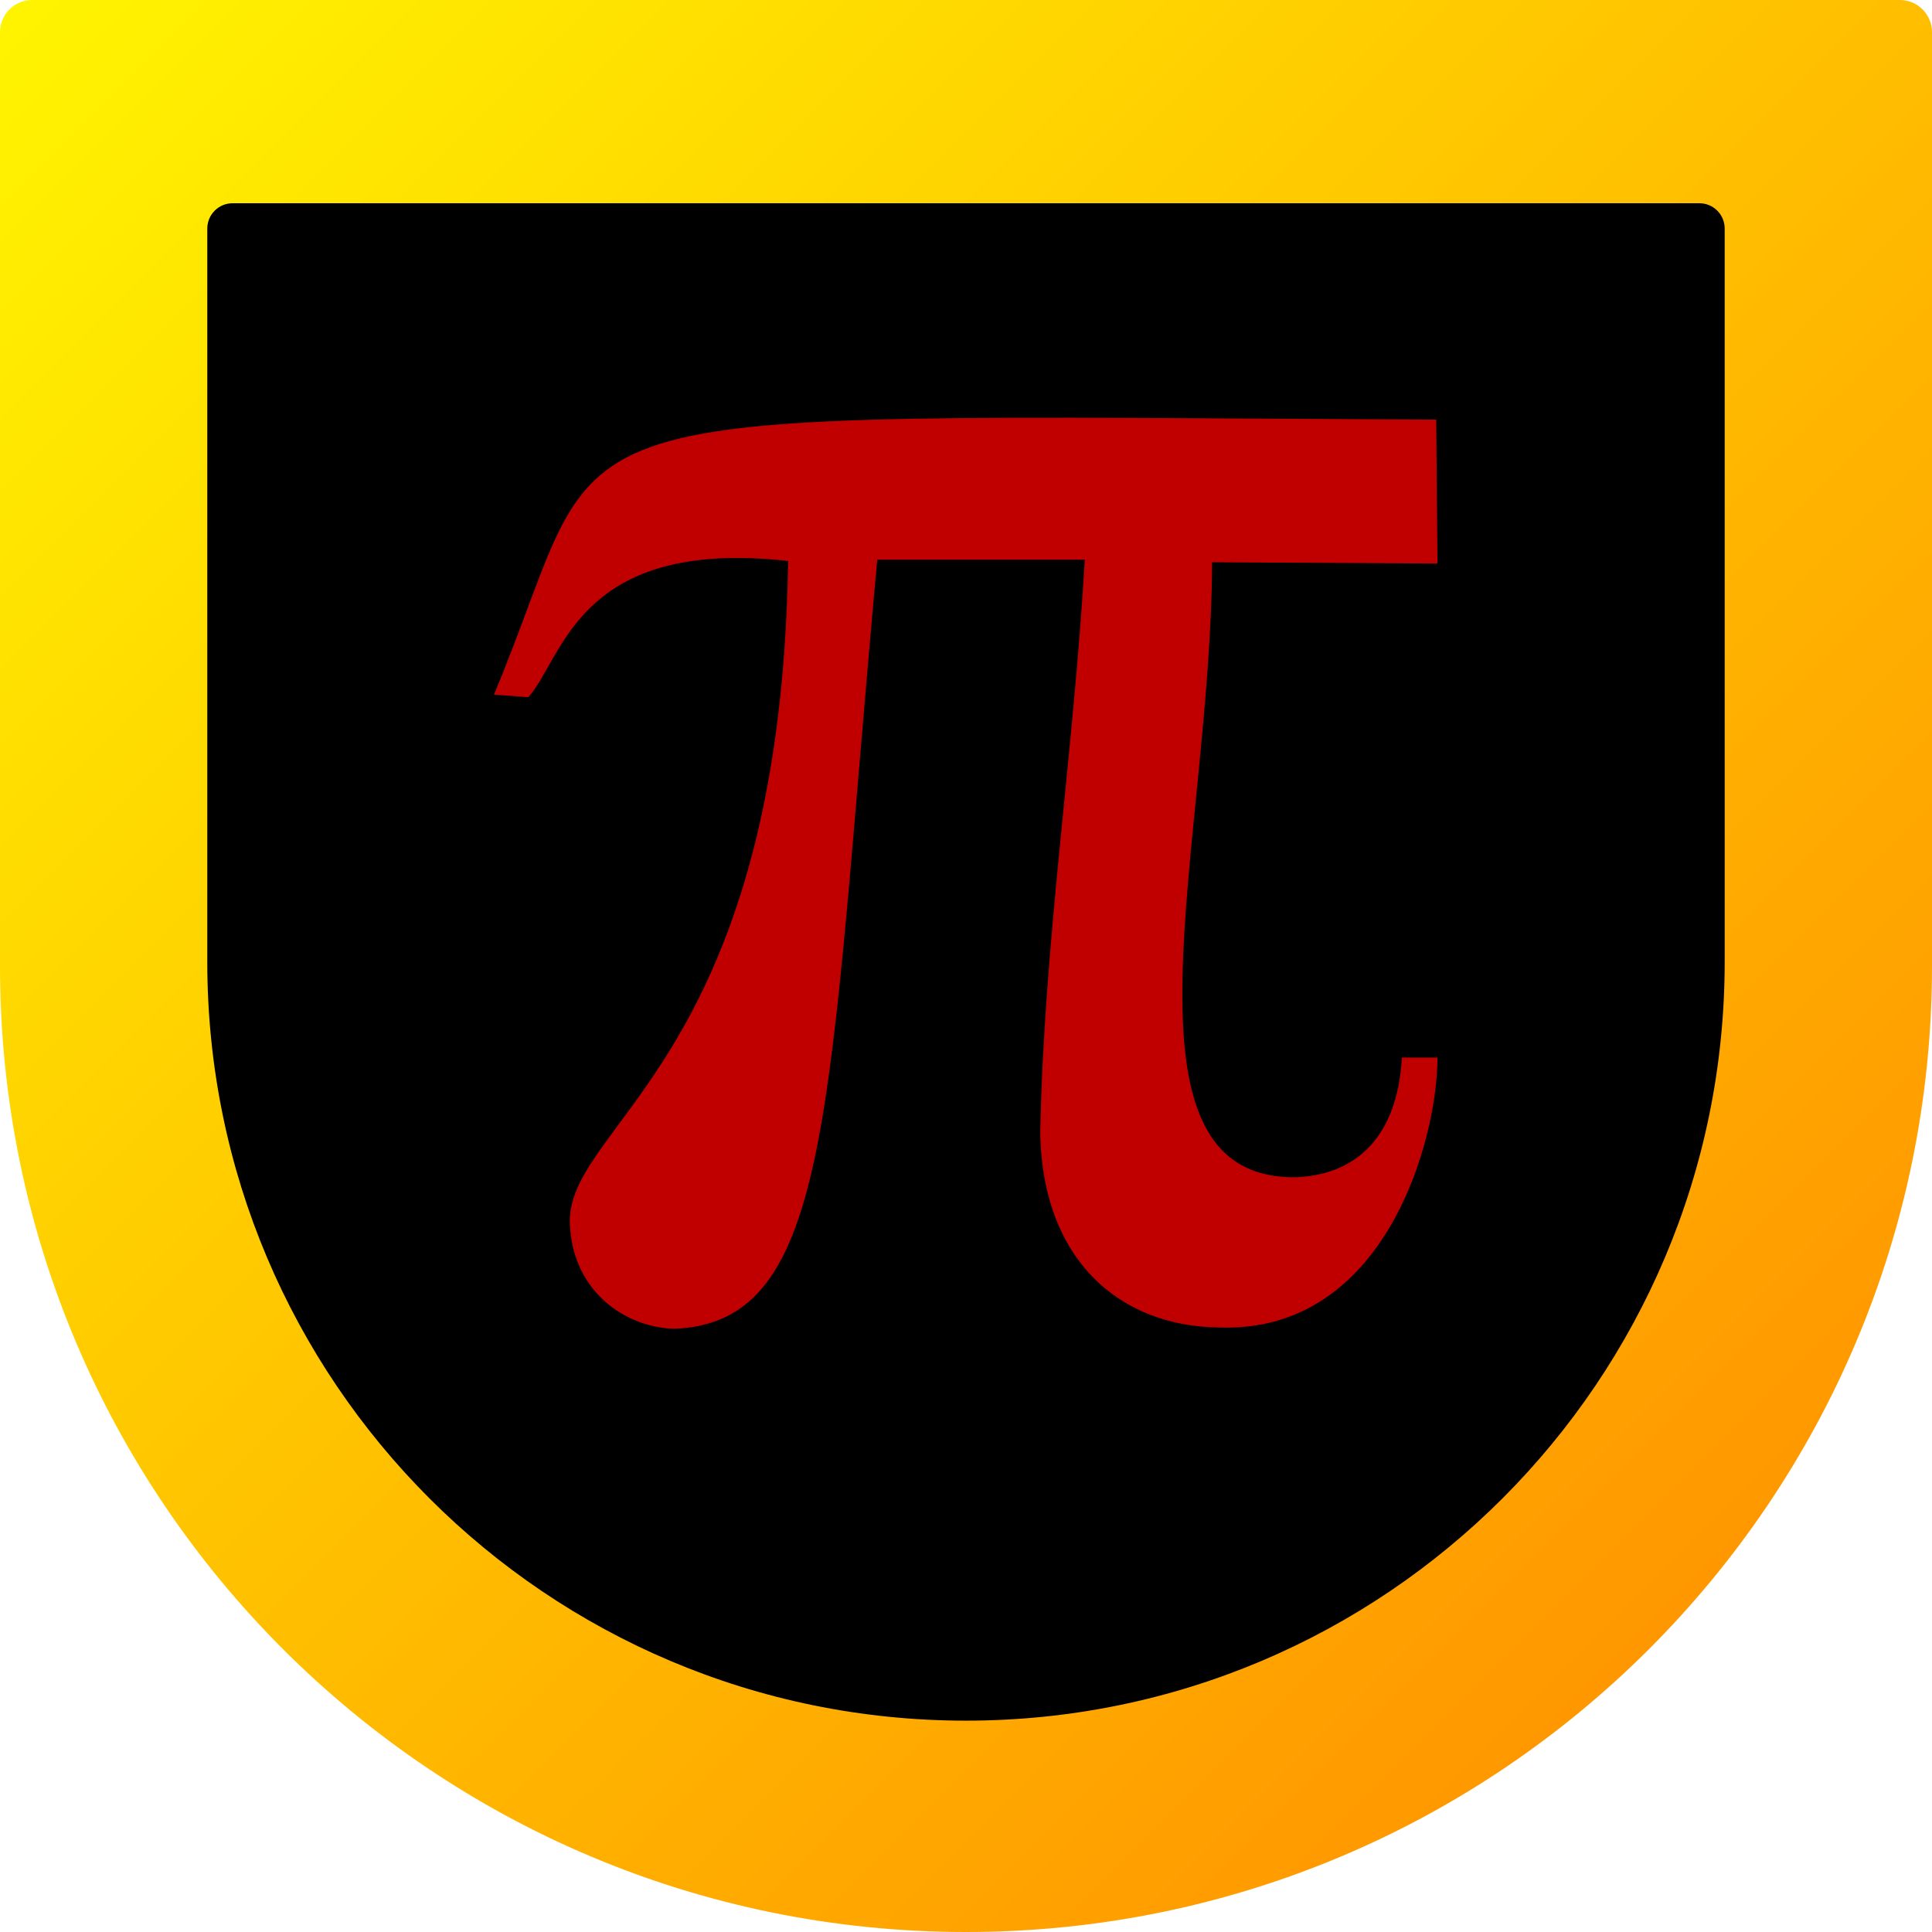
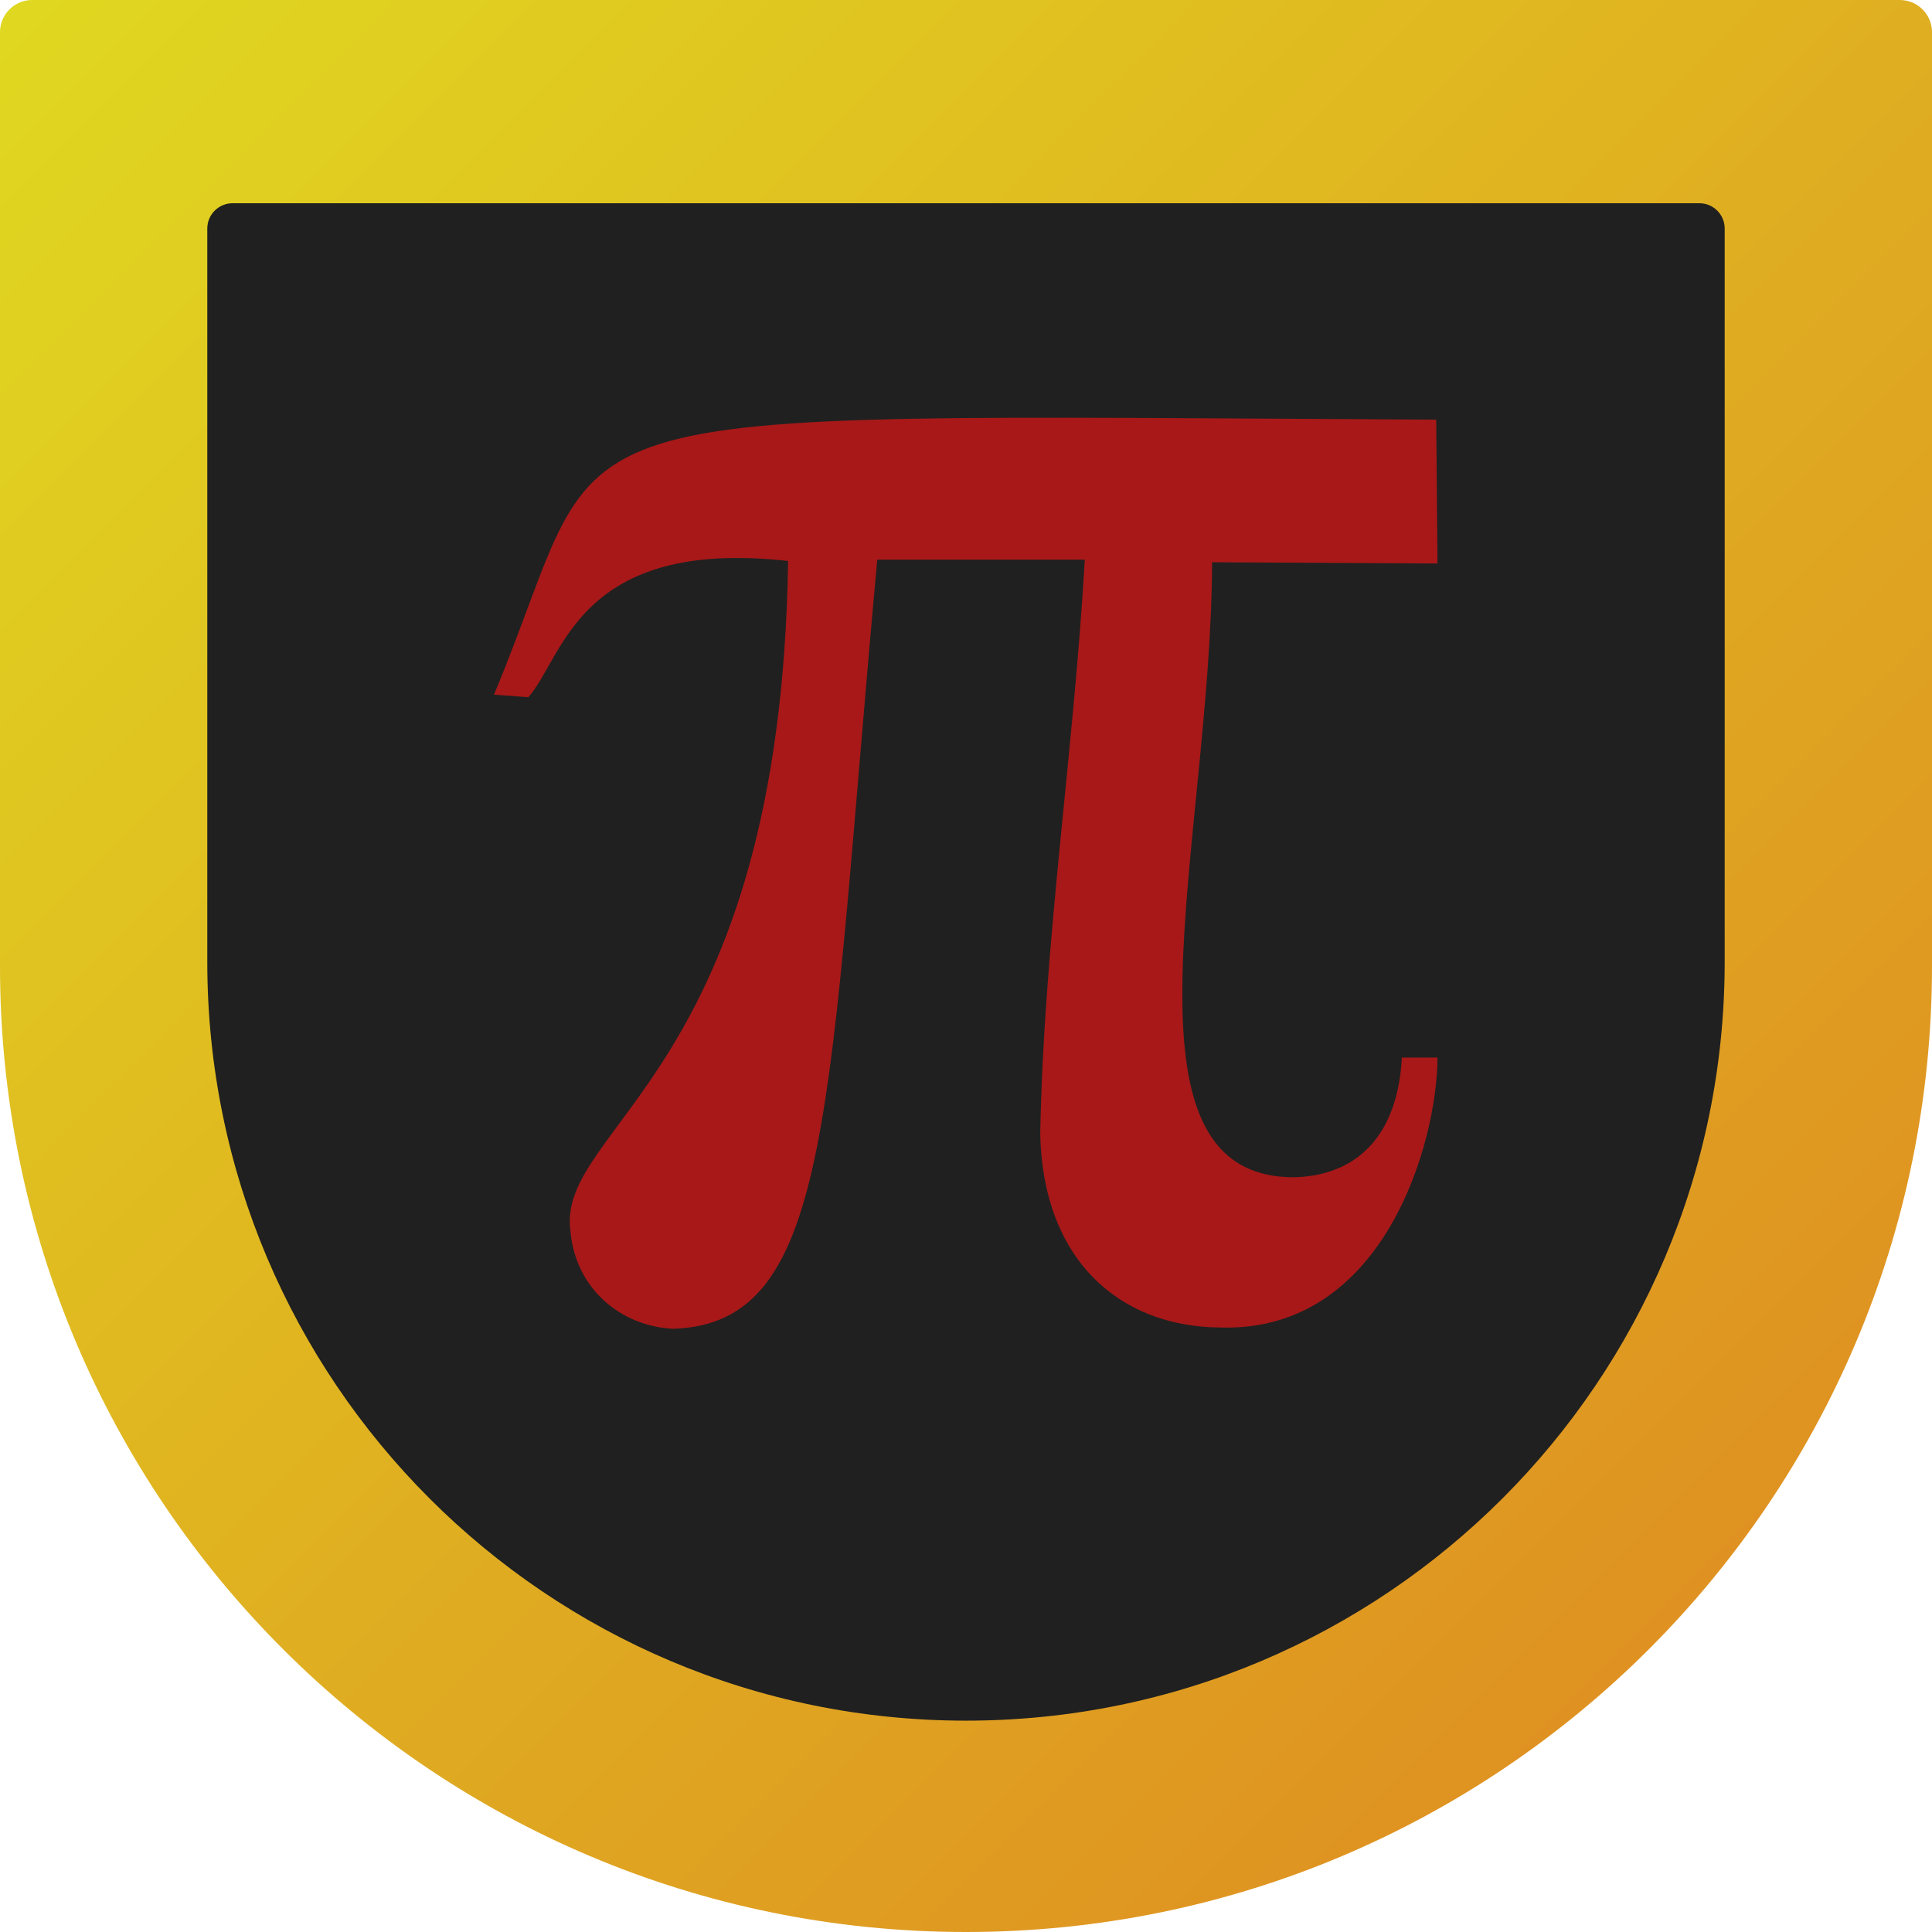
<svg xmlns="http://www.w3.org/2000/svg" xmlns:xlink="http://www.w3.org/1999/xlink" width="85.4" height="85.4" id="svg2" version="1.1">
  <defs id="defs4">
    <linearGradient id="linearGradient3789-6">
-       <stop style="stop-color:#ff8000;stop-opacity:1" offset="0" id="stop3791-0" />
-       <stop style="stop-color:#ffff00;stop-opacity:1" offset="1" id="stop3793-4" />
+       <stop style="stop-color:#df8021;stop-opacity:1" offset="0" id="stop3791-0" />
+       <stop style="stop-color:#e0e020;stop-opacity:1" offset="1" id="stop3793-4" />
    </linearGradient>
    <linearGradient xlink:href="#linearGradient3789-6" id="linearGradient827" x1="97.7" y1="95" x2="-2.301" y2="-5" gradientUnits="userSpaceOnUse" />
  </defs>
  <g id="layer2" style="display:inline" transform="translate(-5,-4.6)">
    <path style="fill:url(#linearGradient827);fill-opacity:1" id="path11" d="m 47.7,90 c 23.583,0 42.7,-19.118 42.7,-42.7 0,-0.408 0,-41.277 0,-41.277 0,-0.786 -0.637,-1.423 -1.423,-1.423 H 6.423 C 5.637,4.6 5,5.237 5,6.023 5,6.023 5,46.931 5,47.3 4.999,70.882 24.116,90 47.7,90 Z" />
-     <path style="display:inline;fill:#000000;fill-opacity:1;stroke-width:0.785" id="path11-9" d="m 47.699,80.658 c 18.522,0 33.537,-15.015 33.537,-33.537 0,-0.32 0,-32.419 0,-32.419 0,-0.617 -0.5,-1.118 -1.118,-1.118 H 15.281 c -0.617,0 -1.118,0.5 -1.118,1.118 0,0 0,32.129 0,32.419 -7.85e-4,18.521 15.014,33.537 33.536,33.537 z" />
+     <path style="display:inline;fill:#202020;fill-opacity:1;stroke-width:0.785" id="path11-9" d="m 47.699,80.658 c 18.522,0 33.537,-15.015 33.537,-33.537 0,-0.32 0,-32.419 0,-32.419 0,-0.617 -0.5,-1.118 -1.118,-1.118 H 15.281 c -0.617,0 -1.118,0.5 -1.118,1.118 0,0 0,32.129 0,32.419 -7.85e-4,18.521 15.014,33.537 33.536,33.537 z" />
    <text xml:space="preserve" style="font-style:normal;font-variant:normal;font-weight:bold;font-stretch:normal;font-size:40px;line-height:1.25;font-family:'DejaVu Serif';-inkscape-font-specification:'DejaVu Serif, Bold';font-variant-ligatures:normal;font-variant-caps:normal;font-variant-numeric:normal;font-feature-settings:normal;text-align:start;letter-spacing:0px;word-spacing:0px;writing-mode:lr-tb;text-anchor:start;fill:#000000;fill-opacity:1;stroke:none" x="-2.301" y="50" id="text4617">
      <tspan id="tspan4619" x="-2.301" y="85.391" />
    </text>
-     <path style="fill:#c00000;fill-opacity:1;stroke:none;stroke-width:0.073" d="m 26.835,35.306 1.52,0.113 c 1.576,-1.782 2.195,-7.054 11.482,-6.022 -0.338,22.588 -10.243,24.971 -9.624,29.605 0.225,2.627 2.308,4.24 4.559,4.334 7.11,-0.244 6.791,-9.831 9.005,-33.995 h 9.174 c -0.488,8.517 -1.82,17.035 -1.97,25.383 0.113,5.553 3.49,8.517 7.936,8.555 7.317,0.244 9.624,-8.292 9.624,-11.932 l -1.576,1e-6 c -0.15,3.002 -1.595,5.159 -4.671,5.291 -8.386,0.113 -3.771,-14.746 -3.715,-27.185 l 9.962,0.056 -0.056,-6.36 C 27.078,22.948 32.334,22.137 26.835,35.306 Z" id="path4688" />
+     <path style="fill:#a81818;fill-opacity:1;stroke:none;stroke-width:0.073" d="m 26.835,35.306 1.52,0.113 c 1.576,-1.782 2.195,-7.054 11.482,-6.022 -0.338,22.588 -10.243,24.971 -9.624,29.605 0.225,2.627 2.308,4.24 4.559,4.334 7.11,-0.244 6.791,-9.831 9.005,-33.995 h 9.174 c -0.488,8.517 -1.82,17.035 -1.97,25.383 0.113,5.553 3.49,8.517 7.936,8.555 7.317,0.244 9.624,-8.292 9.624,-11.932 l -1.576,1e-6 c -0.15,3.002 -1.595,5.159 -4.671,5.291 -8.386,0.113 -3.771,-14.746 -3.715,-27.185 l 9.962,0.056 -0.056,-6.36 C 27.078,22.948 32.334,22.137 26.835,35.306 Z" id="path4688" />
  </g>
</svg>
